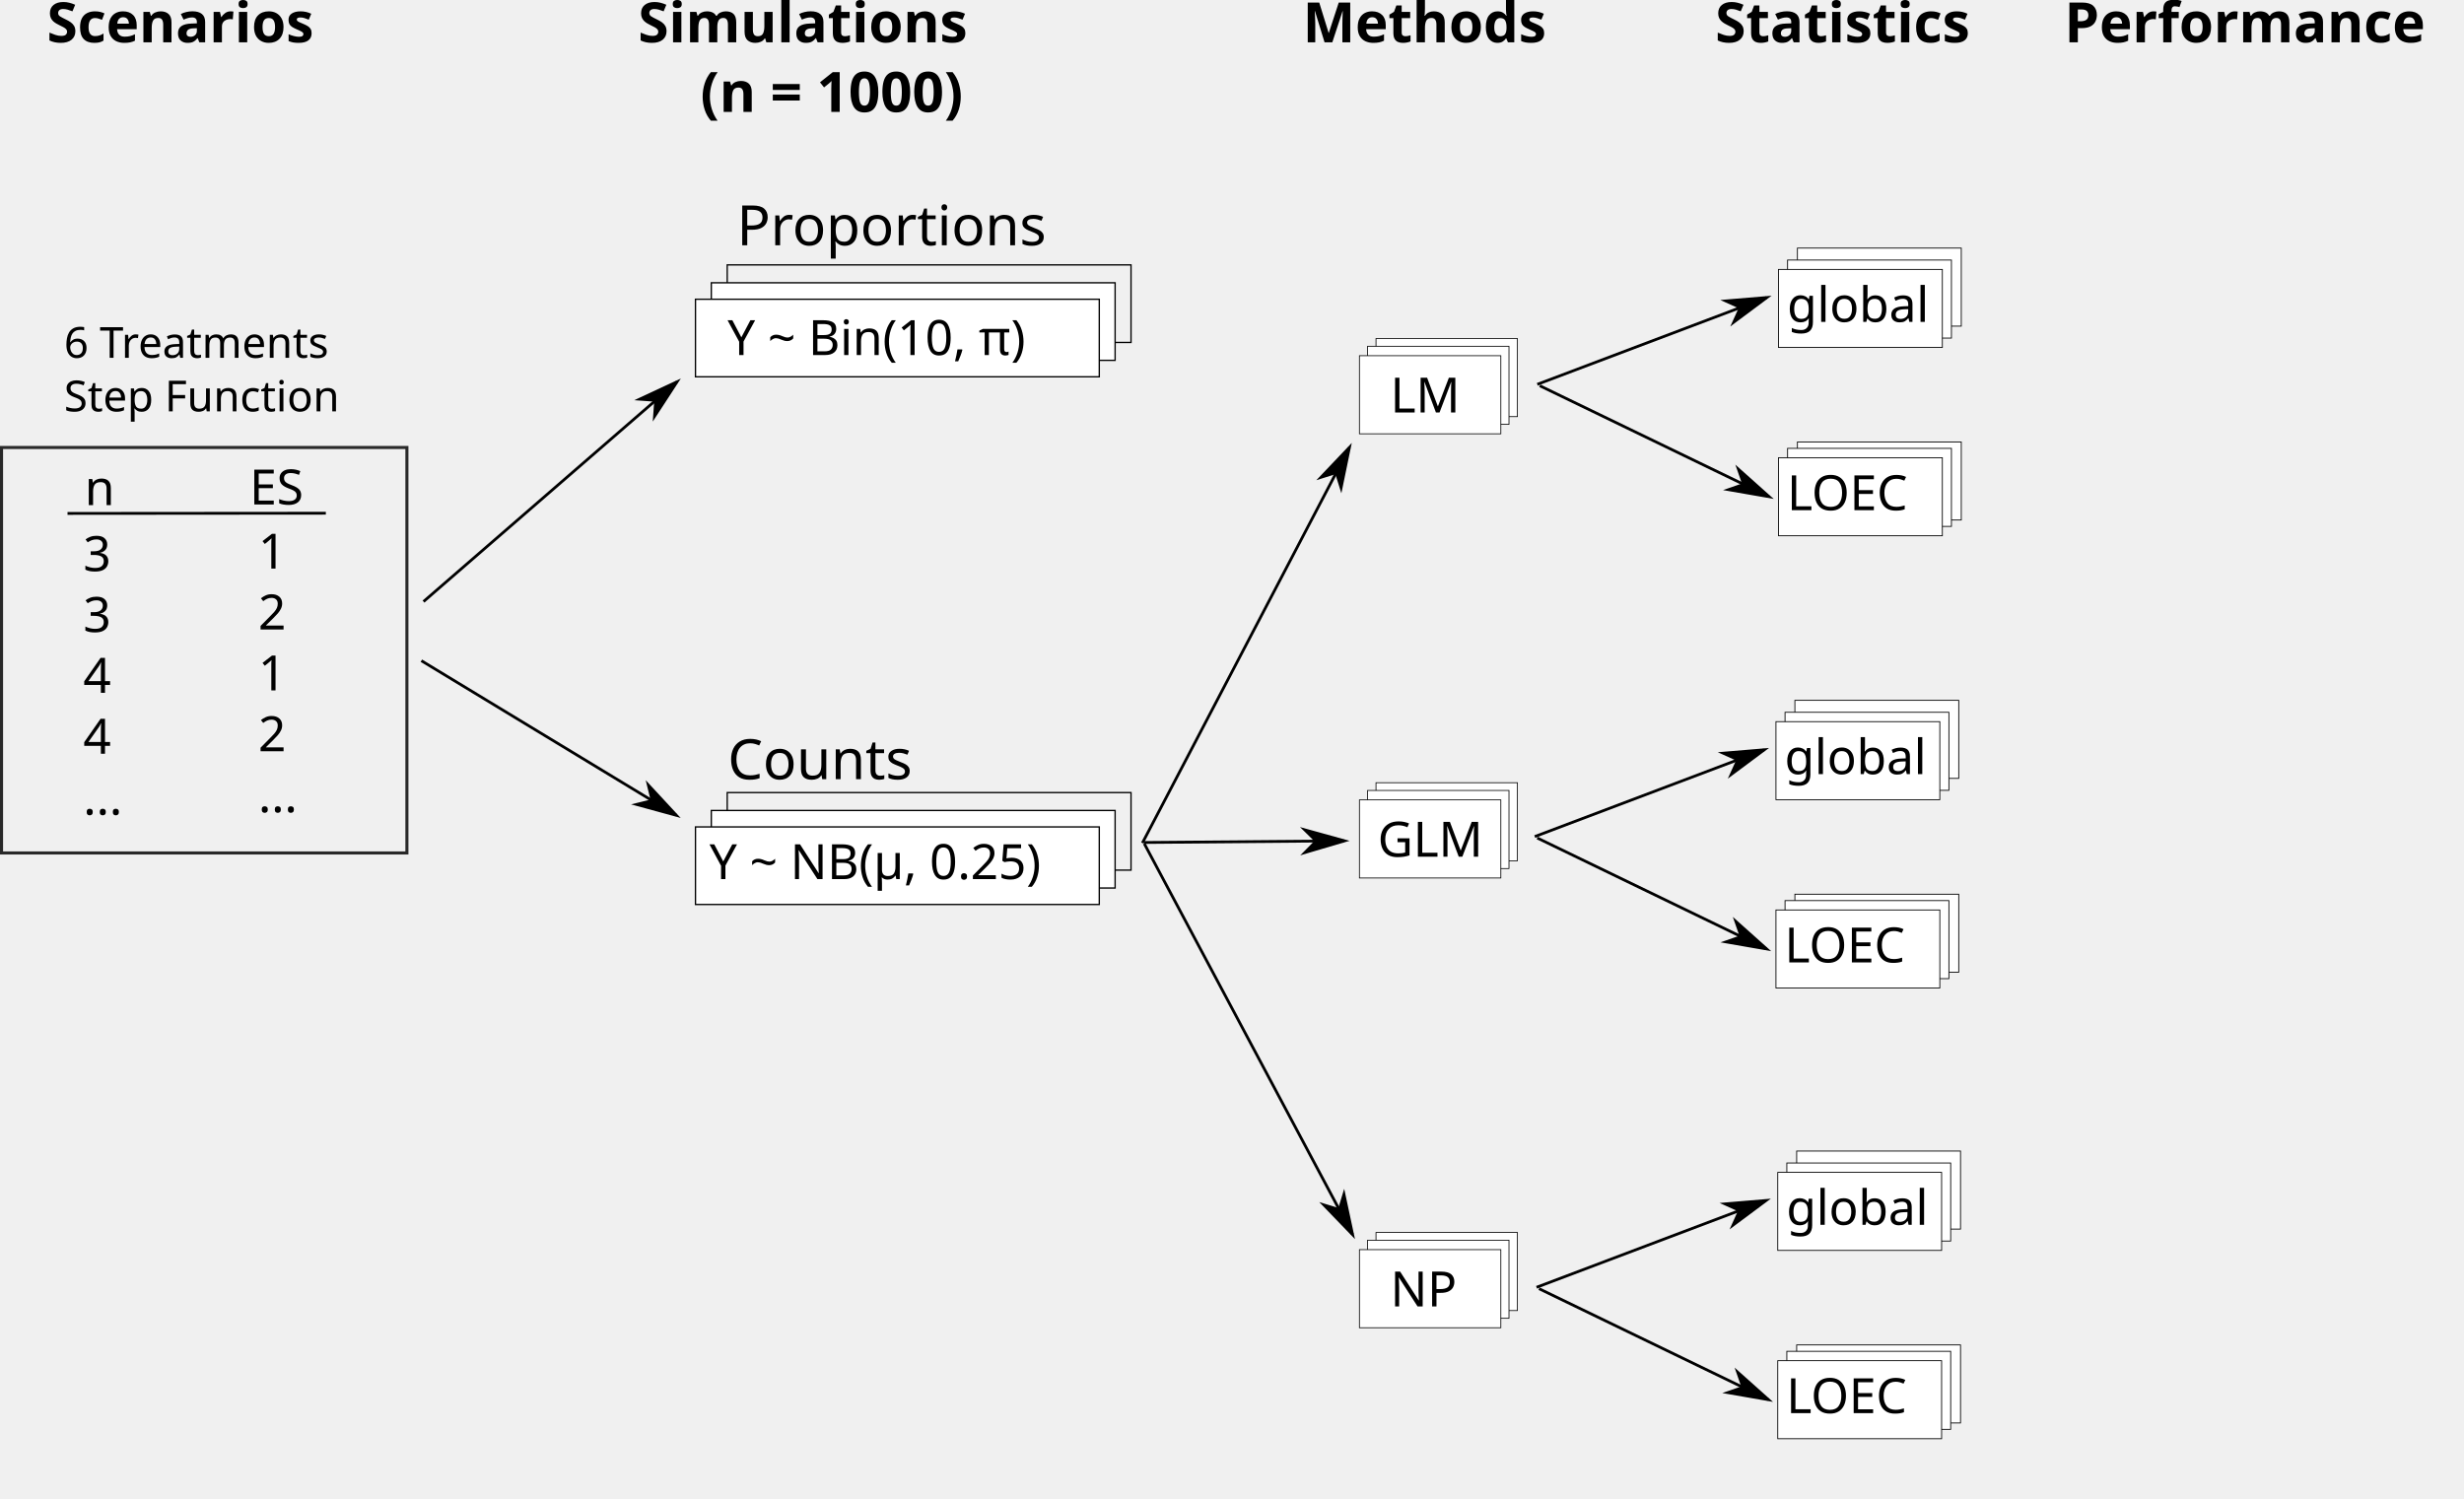
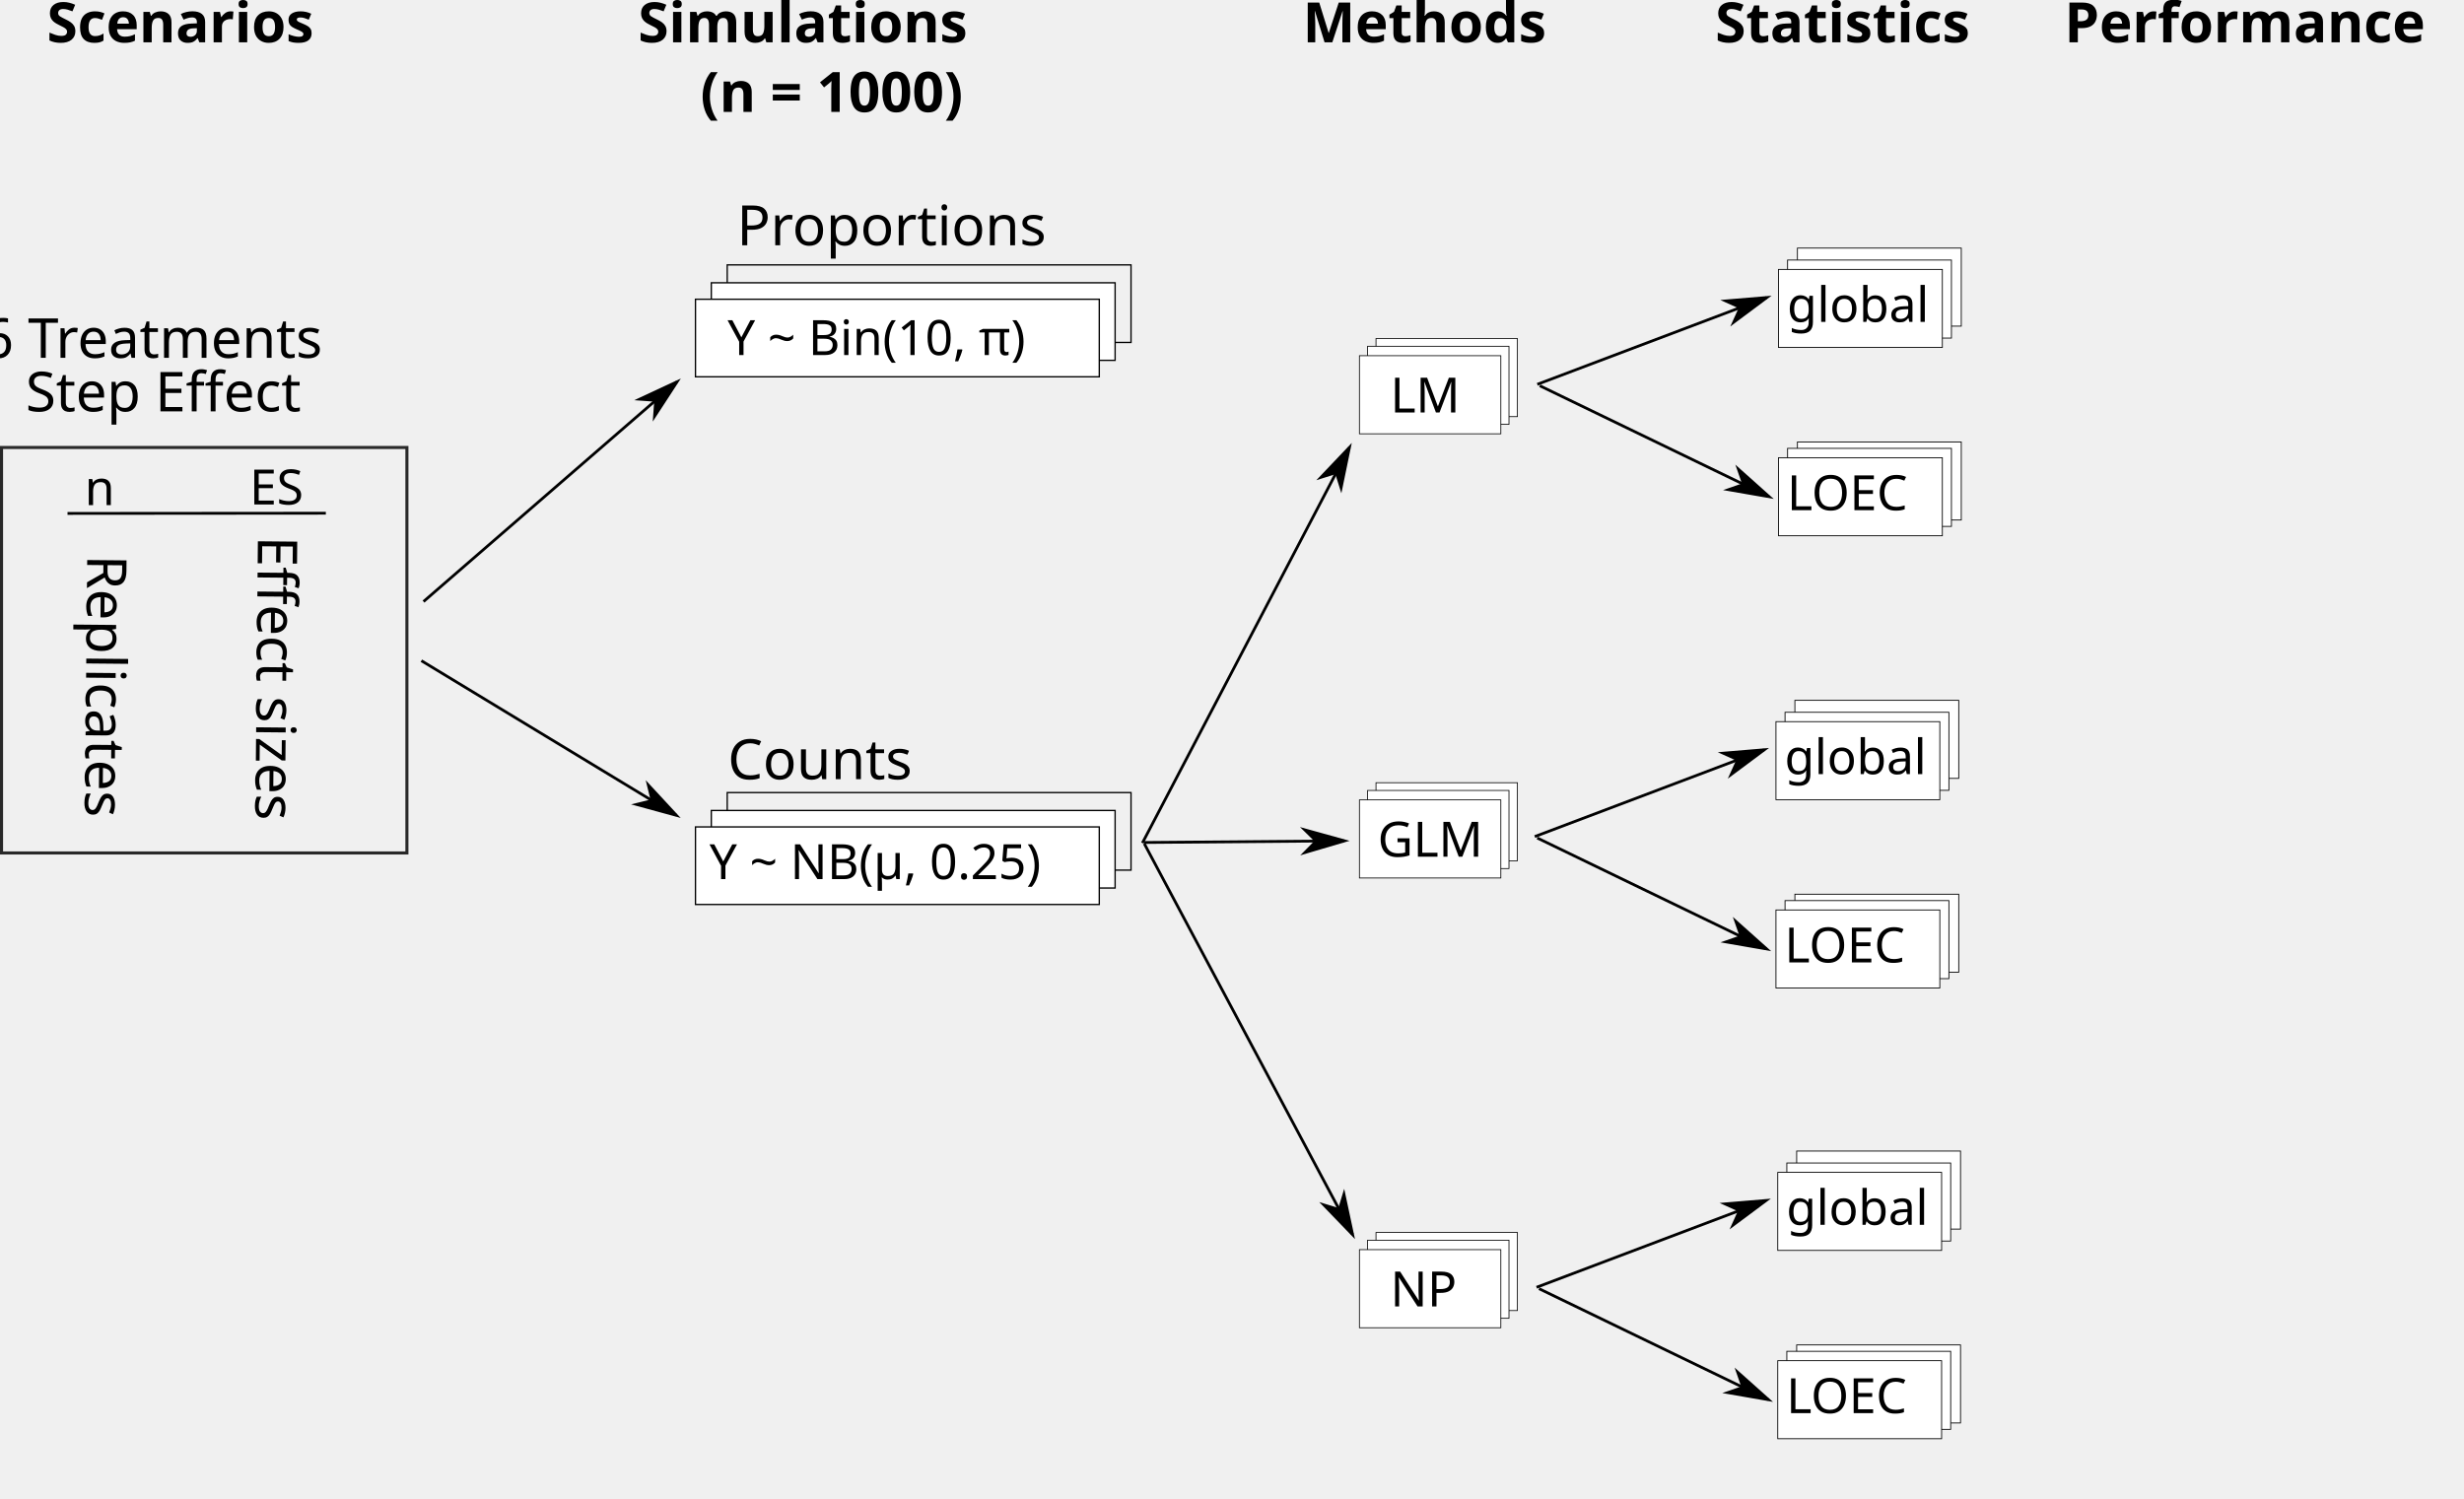
<svg xmlns="http://www.w3.org/2000/svg" width="283.922mm" height="172.645mm" viewBox="0 0 1006.025 611.735" id="svg2" version="1.1">
  <defs id="defs4">
    <marker orient="auto" refY="0" refX="0" id="Arrow1Lend" style="overflow:visible">
      <path id="path4910" d="M 0,0 5,-5 -12.5,0 5,5 0,0 Z" style="fill-rule:evenodd;stroke:#000000;stroke-width:1pt" transform="matrix(-0.8,0,0,-0.8,-10,0)" />
    </marker>
    <marker style="overflow:visible" id="marker18746" refX="0" refY="0" orient="auto">
      <path transform="matrix(-0.8,0,0,-0.8,-10,0)" style="fill:#000000;fill-opacity:1;fill-rule:evenodd;stroke:#000000;stroke-width:1pt;stroke-opacity:1" d="M 0,0 5,-5 -12.5,0 5,5 0,0 Z" id="path18748" />
    </marker>
    <marker style="overflow:visible" id="marker17110" refX="0" refY="0" orient="auto">
      <path transform="matrix(-0.8,0,0,-0.8,-10,0)" style="fill:#000000;fill-opacity:1;fill-rule:evenodd;stroke:#000000;stroke-width:1pt;stroke-opacity:1" d="M 0,0 5,-5 -12.5,0 5,5 0,0 Z" id="path17112" />
    </marker>
    <marker orient="auto" refY="0" refX="0" id="Arrow1Lstart" style="overflow:visible">
      <path id="path4907" d="M 0,0 5,-5 -12.5,0 5,5 0,0 Z" style="fill:#000000;fill-opacity:1;fill-rule:evenodd;stroke:#000000;stroke-width:1pt;stroke-opacity:1" transform="matrix(0.8,0,0,0.8,10,0)" />
    </marker>
    <marker orient="auto" refY="0" refX="0" id="Arrow1Lend-4" style="overflow:visible">
      <path id="path4910-9" d="M 0,0 5,-5 -12.5,0 5,5 0,0 Z" style="fill:#000000;fill-opacity:1;fill-rule:evenodd;stroke:#000000;stroke-width:1pt;stroke-opacity:1" transform="matrix(-0.8,0,0,-0.8,-10,0)" />
    </marker>
    <marker orient="auto" refY="0" refX="0" id="Arrow1Lend-4-6" style="overflow:visible">
      <path id="path4910-9-7" d="M 0,0 5,-5 -12.5,0 5,5 0,0 Z" style="fill:#000000;fill-opacity:1;fill-rule:evenodd;stroke:#000000;stroke-width:1pt;stroke-opacity:1" transform="matrix(-0.8,0,0,-0.8,-10,0)" />
    </marker>
    <marker orient="auto" refY="0" refX="0" id="Arrow1Lend-4-6-4" style="overflow:visible">
      <path id="path4910-9-7-0" d="M 0,0 5,-5 -12.5,0 5,5 0,0 Z" style="fill:#000000;fill-opacity:1;fill-rule:evenodd;stroke:#000000;stroke-width:1pt;stroke-opacity:1" transform="matrix(-0.8,0,0,-0.8,-10,0)" />
    </marker>
    <marker orient="auto" refY="0" refX="0" id="Arrow1Lend-4-4" style="overflow:visible">
      <path id="path4910-9-74" d="M 0,0 5,-5 -12.5,0 5,5 0,0 Z" style="fill:#000000;fill-opacity:1;fill-rule:evenodd;stroke:#000000;stroke-width:1pt;stroke-opacity:1" transform="matrix(-0.8,0,0,-0.8,-10,0)" />
    </marker>
    <marker orient="auto" refY="0" refX="0" id="Arrow1Lend-4-5" style="overflow:visible">
      <path id="path4910-9-8" d="M 0,0 5,-5 -12.5,0 5,5 0,0 Z" style="fill:#000000;fill-opacity:1;fill-rule:evenodd;stroke:#000000;stroke-width:1pt;stroke-opacity:1" transform="matrix(-0.8,0,0,-0.8,-10,0)" />
    </marker>
    <marker orient="auto" refY="0" refX="0" id="Arrow1Lend-4-5-6" style="overflow:visible">
      <path id="path4910-9-8-0" d="M 0,0 5,-5 -12.5,0 5,5 0,0 Z" style="fill:#000000;fill-opacity:1;fill-rule:evenodd;stroke:#000000;stroke-width:1pt;stroke-opacity:1" transform="matrix(-0.8,0,0,-0.8,-10,0)" />
    </marker>
    <marker orient="auto" refY="0" refX="0" id="Arrow1Lend-4-64" style="overflow:visible">
      <path id="path4910-9-6" d="M 0,0 5,-5 -12.5,0 5,5 0,0 Z" style="fill:#000000;fill-opacity:1;fill-rule:evenodd;stroke:#000000;stroke-width:1pt;stroke-opacity:1" transform="matrix(-0.8,0,0,-0.8,-10,0)" />
    </marker>
    <marker orient="auto" refY="0" refX="0" id="Arrow1Lend-4-9" style="overflow:visible">
      <path id="path4910-9-60" d="M 0,0 5,-5 -12.5,0 5,5 0,0 Z" style="fill:#000000;fill-opacity:1;fill-rule:evenodd;stroke:#000000;stroke-width:1pt;stroke-opacity:1" transform="matrix(-0.8,0,0,-0.8,-10,0)" />
    </marker>
    <marker orient="auto" refY="0" refX="0" id="Arrow1Lend-4-9-0" style="overflow:visible">
      <path id="path4910-9-60-1" d="M 0,0 5,-5 -12.5,0 5,5 0,0 Z" style="fill:#000000;fill-opacity:1;fill-rule:evenodd;stroke:#000000;stroke-width:1pt;stroke-opacity:1" transform="matrix(-0.8,0,0,-0.8,-10,0)" />
    </marker>
    <marker orient="auto" refY="0" refX="0" id="Arrow1Lend-4-9-0-1" style="overflow:visible">
      <path id="path4910-9-60-1-3" d="M 0,0 5,-5 -12.5,0 5,5 0,0 Z" style="fill:#000000;fill-opacity:1;fill-rule:evenodd;stroke:#000000;stroke-width:1pt;stroke-opacity:1" transform="matrix(-0.8,0,0,-0.8,-10,0)" />
    </marker>
    <marker orient="auto" refY="0" refX="0" id="Arrow1Lend-4-9-7" style="overflow:visible">
      <path id="path4910-9-60-7" d="M 0,0 5,-5 -12.5,0 5,5 0,0 Z" style="fill:#000000;fill-opacity:1;fill-rule:evenodd;stroke:#000000;stroke-width:1pt;stroke-opacity:1" transform="matrix(-0.8,0,0,-0.8,-10,0)" />
    </marker>
    <marker orient="auto" refY="0" refX="0" id="Arrow1Lend-4-9-0-7" style="overflow:visible">
      <path id="path4910-9-60-1-6" d="M 0,0 5,-5 -12.5,0 5,5 0,0 Z" style="fill:#000000;fill-opacity:1;fill-rule:evenodd;stroke:#000000;stroke-width:1pt;stroke-opacity:1" transform="matrix(-0.8,0,0,-0.8,-10,0)" />
    </marker>
    <marker orient="auto" refY="0" refX="0" id="Arrow1Lend-4-9-09" style="overflow:visible">
      <path id="path4910-9-60-75" d="M 0,0 5,-5 -12.5,0 5,5 0,0 Z" style="fill:#000000;fill-opacity:1;fill-rule:evenodd;stroke:#000000;stroke-width:1pt;stroke-opacity:1" transform="matrix(-0.8,0,0,-0.8,-10,0)" />
    </marker>
    <marker orient="auto" refY="0" refX="0" id="Arrow1Lend-4-9-0-4" style="overflow:visible">
      <path id="path4910-9-60-1-37" d="M 0,0 5,-5 -12.5,0 5,5 0,0 Z" style="fill:#000000;fill-opacity:1;fill-rule:evenodd;stroke:#000000;stroke-width:1pt;stroke-opacity:1" transform="matrix(-0.8,0,0,-0.8,-10,0)" />
    </marker>
    <marker orient="auto" refY="0" refX="0" id="Arrow1Lend-4-9-1" style="overflow:visible">
      <path id="path4910-9-60-3" d="M 0,0 5,-5 -12.5,0 5,5 0,0 Z" style="fill:#000000;fill-opacity:1;fill-rule:evenodd;stroke:#000000;stroke-width:1pt;stroke-opacity:1" transform="matrix(-0.8,0,0,-0.8,-10,0)" />
    </marker>
    <marker orient="auto" refY="0" refX="0" id="Arrow1Lend-4-9-0-11" style="overflow:visible">
      <path id="path4910-9-60-1-1" d="M 0,0 5,-5 -12.5,0 5,5 0,0 Z" style="fill:#000000;fill-opacity:1;fill-rule:evenodd;stroke:#000000;stroke-width:1pt;stroke-opacity:1" transform="matrix(-0.8,0,0,-0.8,-10,0)" />
    </marker>
    <marker orient="auto" refY="0" refX="0" id="Arrow1Lend-4-9-70" style="overflow:visible">
      <path id="path4910-9-60-4" d="M 0,0 5,-5 -12.5,0 5,5 0,0 Z" style="fill:#000000;fill-opacity:1;fill-rule:evenodd;stroke:#000000;stroke-width:1pt;stroke-opacity:1" transform="matrix(-0.8,0,0,-0.8,-10,0)" />
    </marker>
    <marker orient="auto" refY="0" refX="0" id="Arrow1Lend-4-9-0-11-1" style="overflow:visible">
      <path id="path4910-9-60-1-1-6" d="M 0,0 5,-5 -12.5,0 5,5 0,0 Z" style="fill:#000000;fill-opacity:1;fill-rule:evenodd;stroke:#000000;stroke-width:1pt;stroke-opacity:1" transform="matrix(-0.8,0,0,-0.8,-10,0)" />
    </marker>
    <marker orient="auto" refY="0" refX="0" id="Arrow1Lend-4-9-70-6" style="overflow:visible">
      <path id="path4910-9-60-4-2" d="M 0,0 5,-5 -12.5,0 5,5 0,0 Z" style="fill:#000000;fill-opacity:1;fill-rule:evenodd;stroke:#000000;stroke-width:1pt;stroke-opacity:1" transform="matrix(-0.8,0,0,-0.8,-10,0)" />
    </marker>
    <marker orient="auto" refY="0" refX="0" id="Arrow1Lend-4-9-0-11-7" style="overflow:visible">
      <path id="path4910-9-60-1-1-9" d="M 0,0 5,-5 -12.5,0 5,5 0,0 Z" style="fill:#000000;fill-opacity:1;fill-rule:evenodd;stroke:#000000;stroke-width:1pt;stroke-opacity:1" transform="matrix(-0.8,0,0,-0.8,-10,0)" />
    </marker>
    <marker orient="auto" refY="0" refX="0" id="Arrow1Lend-4-9-70-7" style="overflow:visible">
      <path id="path4910-9-60-4-4" d="M 0,0 5,-5 -12.5,0 5,5 0,0 Z" style="fill:#000000;fill-opacity:1;fill-rule:evenodd;stroke:#000000;stroke-width:1pt;stroke-opacity:1" transform="matrix(-0.8,0,0,-0.8,-10,0)" />
    </marker>
    <marker orient="auto" refY="0" refX="0" id="Arrow1Lend-4-9-0-9" style="overflow:visible">
      <path id="path4910-9-60-1-8" d="M 0,0 5,-5 -12.5,0 5,5 0,0 Z" style="fill:#000000;fill-opacity:1;fill-rule:evenodd;stroke:#000000;stroke-width:1pt;stroke-opacity:1" transform="matrix(-0.8,0,0,-0.8,-10,0)" />
    </marker>
    <marker orient="auto" refY="0" refX="0" id="Arrow1Lend-4-9-3" style="overflow:visible">
      <path id="path4910-9-60-8" d="M 0,0 5,-5 -12.5,0 5,5 0,0 Z" style="fill:#000000;fill-opacity:1;fill-rule:evenodd;stroke:#000000;stroke-width:1pt;stroke-opacity:1" transform="matrix(-0.8,0,0,-0.8,-10,0)" />
    </marker>
    <marker orient="auto" refY="0" refX="0" id="Arrow1Lend-4-9-0-5" style="overflow:visible">
      <path id="path4910-9-60-1-89" d="M 0,0 5,-5 -12.5,0 5,5 0,0 Z" style="fill:#000000;fill-opacity:1;fill-rule:evenodd;stroke:#000000;stroke-width:1pt;stroke-opacity:1" transform="matrix(-0.8,0,0,-0.8,-10,0)" />
    </marker>
    <marker orient="auto" refY="0" refX="0" id="Arrow1Lend-4-9-02" style="overflow:visible">
      <path id="path4910-9-60-47" d="M 0,0 5,-5 -12.5,0 5,5 0,0 Z" style="fill:#000000;fill-opacity:1;fill-rule:evenodd;stroke:#000000;stroke-width:1pt;stroke-opacity:1" transform="matrix(-0.8,0,0,-0.8,-10,0)" />
    </marker>
    <marker orient="auto" refY="0" refX="0" id="Arrow1Lend-4-9-0-11-13" style="overflow:visible">
      <path id="path4910-9-60-1-1-5" d="M 0,0 5,-5 -12.5,0 5,5 0,0 Z" style="fill:#000000;fill-opacity:1;fill-rule:evenodd;stroke:#000000;stroke-width:1pt;stroke-opacity:1" transform="matrix(-0.8,0,0,-0.8,-10,0)" />
    </marker>
    <marker orient="auto" refY="0" refX="0" id="Arrow1Lend-4-9-70-9" style="overflow:visible">
      <path id="path4910-9-60-4-3" d="M 0,0 5,-5 -12.5,0 5,5 0,0 Z" style="fill:#000000;fill-opacity:1;fill-rule:evenodd;stroke:#000000;stroke-width:1pt;stroke-opacity:1" transform="matrix(-0.8,0,0,-0.8,-10,0)" />
    </marker>
    <marker orient="auto" refY="0" refX="0" id="Arrow1Lend-4-9-0-11-5" style="overflow:visible">
      <path id="path4910-9-60-1-1-0" d="M 0,0 5,-5 -12.5,0 5,5 0,0 Z" style="fill:#000000;fill-opacity:1;fill-rule:evenodd;stroke:#000000;stroke-width:1pt;stroke-opacity:1" transform="matrix(-0.8,0,0,-0.8,-10,0)" />
    </marker>
    <marker orient="auto" refY="0" refX="0" id="Arrow1Lend-4-9-70-8" style="overflow:visible">
      <path id="path4910-9-60-4-35" d="M 0,0 5,-5 -12.5,0 5,5 0,0 Z" style="fill:#000000;fill-opacity:1;fill-rule:evenodd;stroke:#000000;stroke-width:1pt;stroke-opacity:1" transform="matrix(-0.8,0,0,-0.8,-10,0)" />
    </marker>
    <marker orient="auto" refY="0" refX="0" id="Arrow1Lend-4-9-0-11-9" style="overflow:visible">
      <path id="path4910-9-60-1-1-90" d="M 0,0 5,-5 -12.5,0 5,5 0,0 Z" style="fill:#000000;fill-opacity:1;fill-rule:evenodd;stroke:#000000;stroke-width:1pt;stroke-opacity:1" transform="matrix(-0.8,0,0,-0.8,-10,0)" />
    </marker>
    <marker orient="auto" refY="0" refX="0" id="Arrow1Lend-4-9-70-76" style="overflow:visible">
      <path id="path4910-9-60-4-37" d="M 0,0 5,-5 -12.5,0 5,5 0,0 Z" style="fill:#000000;fill-opacity:1;fill-rule:evenodd;stroke:#000000;stroke-width:1pt;stroke-opacity:1" transform="matrix(-0.8,0,0,-0.8,-10,0)" />
    </marker>
    <marker style="overflow:visible" id="marker17110-6" refX="0" refY="0" orient="auto">
      <path transform="matrix(-0.8,0,0,-0.8,-10,0)" style="fill:#000000;fill-opacity:1;fill-rule:evenodd;stroke:#000000;stroke-width:1pt;stroke-opacity:1" d="M 0,0 5,-5 -12.5,0 5,5 0,0 Z" id="path17112-5" />
    </marker>
    <marker orient="auto" refY="0" refX="0" id="Arrow1Lend-4-9-0-11-12" style="overflow:visible">
      <path id="path4910-9-60-1-1-2" d="M 0,0 5,-5 -12.5,0 5,5 0,0 Z" style="fill:#000000;fill-opacity:1;fill-rule:evenodd;stroke:#000000;stroke-width:1pt;stroke-opacity:1" transform="matrix(-0.8,0,0,-0.8,-10,0)" />
    </marker>
    <marker orient="auto" refY="0" refX="0" id="Arrow1Lend-4-9-70-69" style="overflow:visible">
      <path id="path4910-9-60-4-1" d="M 0,0 5,-5 -12.5,0 5,5 0,0 Z" style="fill:#000000;fill-opacity:1;fill-rule:evenodd;stroke:#000000;stroke-width:1pt;stroke-opacity:1" transform="matrix(-0.8,0,0,-0.8,-10,0)" />
    </marker>
    <marker orient="auto" refY="0" refX="0" id="Arrow1Lend-4-9-0-0" style="overflow:visible">
      <path id="path4910-9-60-1-4" d="M 0,0 5,-5 -12.5,0 5,5 0,0 Z" style="fill:#000000;fill-opacity:1;fill-rule:evenodd;stroke:#000000;stroke-width:1pt;stroke-opacity:1" transform="matrix(-0.8,0,0,-0.8,-10,0)" />
    </marker>
    <marker orient="auto" refY="0" refX="0" id="Arrow1Lend-4-9-2" style="overflow:visible">
      <path id="path4910-9-60-74" d="M 0,0 5,-5 -12.5,0 5,5 0,0 Z" style="fill:#000000;fill-opacity:1;fill-rule:evenodd;stroke:#000000;stroke-width:1pt;stroke-opacity:1" transform="matrix(-0.8,0,0,-0.8,-10,0)" />
    </marker>
    <marker orient="auto" refY="0" refX="0" id="Arrow1Lend-4-9-2-4" style="overflow:visible">
      <path id="path4910-9-60-74-8" d="M 0,0 5,-5 -12.5,0 5,5 0,0 Z" style="fill:#000000;fill-opacity:1;fill-rule:evenodd;stroke:#000000;stroke-width:1pt;stroke-opacity:1" transform="matrix(-0.8,0,0,-0.8,-10,0)" />
    </marker>
    <marker orient="auto" refY="0" refX="0" id="Arrow1Lend-4-9-0-0-4" style="overflow:visible">
      <path id="path4910-9-60-1-4-8" d="M 0,0 5,-5 -12.5,0 5,5 0,0 Z" style="fill:#000000;fill-opacity:1;fill-rule:evenodd;stroke:#000000;stroke-width:1pt;stroke-opacity:1" transform="matrix(-0.8,0,0,-0.8,-10,0)" />
    </marker>
    <marker orient="auto" refY="0" refX="0" id="Arrow1Lend-4-9-70-69-1" style="overflow:visible">
      <path id="path4910-9-60-4-1-6" d="M 0,0 5,-5 -12.5,0 5,5 0,0 Z" style="fill:#000000;fill-opacity:1;fill-rule:evenodd;stroke:#000000;stroke-width:1pt;stroke-opacity:1" transform="matrix(-0.8,0,0,-0.8,-10,0)" />
    </marker>
    <marker orient="auto" refY="0" refX="0" id="Arrow1Lend-4-9-0-11-12-8" style="overflow:visible">
      <path id="path4910-9-60-1-1-2-5" d="M 0,0 5,-5 -12.5,0 5,5 0,0 Z" style="fill:#000000;fill-opacity:1;fill-rule:evenodd;stroke:#000000;stroke-width:1pt;stroke-opacity:1" transform="matrix(-0.8,0,0,-0.8,-10,0)" />
    </marker>
    <marker style="overflow:visible" id="marker17110-6-9" refX="0" refY="0" orient="auto">
      <path transform="matrix(-0.8,0,0,-0.8,-10,0)" style="fill:#000000;fill-opacity:1;fill-rule:evenodd;stroke:#000000;stroke-width:1pt;stroke-opacity:1" d="M 0,0 5,-5 -12.5,0 5,5 0,0 Z" id="path17112-5-9" />
    </marker>
    <marker orient="auto" refY="0" refX="0" id="Arrow1Lend-4-2" style="overflow:visible">
      <path id="path4910-9-1" d="M 0,0 5,-5 -12.5,0 5,5 0,0 Z" style="fill:#000000;fill-opacity:1;fill-rule:evenodd;stroke:#000000;stroke-width:1pt;stroke-opacity:1" transform="matrix(-0.8,0,0,-0.8,-10,0)" />
    </marker>
    <marker orient="auto" refY="0" refX="0" id="Arrow1Lend-4-2-6" style="overflow:visible">
      <path id="path4910-9-1-5" d="M 0,0 5,-5 -12.5,0 5,5 0,0 Z" style="fill:#000000;fill-opacity:1;fill-rule:evenodd;stroke:#000000;stroke-width:1pt;stroke-opacity:1" transform="matrix(-0.8,0,0,-0.8,-10,0)" />
    </marker>
  </defs>
  <g id="layer1" transform="translate(-21.93873,-434.8008)">
-     <rect style="opacity:0.826;fill:none;fill-opacity:1;stroke:#000000;stroke-width:1.252;stroke-miterlimit:10;stroke-dasharray:none;stroke-opacity:1" id="rect4136" width="165.509" height="165.559" x="22.565" y="617.516" />
    <text id="text4393" y="593.791" x="215.714" style="font-style:normal;font-weight:normal;font-size:40px;line-height:125%;font-family:sans-serif;letter-spacing:0px;word-spacing:0px;fill:#000000;fill-opacity:1;stroke:none;stroke-width:1px;stroke-linecap:butt;stroke-linejoin:miter;stroke-opacity:1" xml:space="preserve">
      <tspan y="593.791" x="215.714" id="tspan4395" />
    </text>
    <g id="g13595" transform="matrix(1.136634,0,0,1.136634,50.16462,147.6973)">
      <g id="g4482" transform="translate(174.6533,-143.0161)">
        <rect style="opacity:1;fill:#ffffff;fill-opacity:1;stroke:#000000;stroke-width:0.286;stroke-miterlimit:10;stroke-dasharray:none;stroke-opacity:1" id="rect4136-0-3-4-7" width="50.796" height="28.055" x="294.786" y="517.219" />
        <rect style="opacity:1;fill:#ffffff;fill-opacity:1;stroke:#000000;stroke-width:0.286;stroke-miterlimit:10;stroke-dasharray:none;stroke-opacity:1" id="rect4136-0-3-4" width="50.796" height="28.055" x="291.755" y="519.996" />
        <rect style="opacity:1;fill:#ffffff;fill-opacity:1;stroke:#000000;stroke-width:0.286;stroke-miterlimit:10;stroke-dasharray:none;stroke-opacity:1" id="rect4136-0-3" width="50.796" height="28.055" x="288.832" y="523.388" />
        <text xml:space="preserve" style="font-style:normal;font-weight:normal;font-size:40px;line-height:125%;font-family:sans-serif;letter-spacing:0px;word-spacing:0px;fill:#000000;fill-opacity:1;stroke:none;stroke-width:1px;stroke-linecap:butt;stroke-linejoin:miter;stroke-opacity:1" x="295.389" y="543.786" id="text4290-8">
          <tspan x="295.389" y="543.786" style="font-size:17.5px" id="tspan4446"> LM</tspan>
          <tspan x="295.389" y="565.661" style="font-size:17.5px" id="tspan4450" />
        </text>
      </g>
      <g id="g4482-6" transform="translate(174.6533,16.54812)">
        <rect style="opacity:1;fill:#ffffff;fill-opacity:1;stroke:#000000;stroke-width:0.286;stroke-miterlimit:10;stroke-dasharray:none;stroke-opacity:1" id="rect4136-0-3-4-7-8" width="50.796" height="28.055" x="294.786" y="517.219" />
        <rect style="opacity:1;fill:#ffffff;fill-opacity:1;stroke:#000000;stroke-width:0.286;stroke-miterlimit:10;stroke-dasharray:none;stroke-opacity:1" id="rect4136-0-3-4-9" width="50.796" height="28.055" x="291.755" y="519.996" />
        <rect style="opacity:1;fill:#ffffff;fill-opacity:1;stroke:#000000;stroke-width:0.286;stroke-miterlimit:10;stroke-dasharray:none;stroke-opacity:1" id="rect4136-0-3-0" width="50.796" height="28.055" x="288.832" y="523.388" />
        <text xml:space="preserve" style="font-style:normal;font-weight:normal;font-size:40px;line-height:125%;font-family:sans-serif;letter-spacing:0px;word-spacing:0px;fill:#000000;fill-opacity:1;stroke:none;stroke-width:1px;stroke-linecap:butt;stroke-linejoin:miter;stroke-opacity:1" x="295.389" y="543.786" id="text4290-8-6">
          <tspan x="295.389" y="543.786" style="font-size:17.5px" id="tspan4446-8">GLM</tspan>
          <tspan x="295.389" y="565.661" style="font-size:17.5px" id="tspan4450-7" />
        </text>
      </g>
      <g id="g4482-9" transform="translate(174.6533,178.1123)">
        <rect style="opacity:1;fill:#ffffff;fill-opacity:1;stroke:#000000;stroke-width:0.286;stroke-miterlimit:10;stroke-dasharray:none;stroke-opacity:1" id="rect4136-0-3-4-7-0" width="50.796" height="28.055" x="294.786" y="517.219" />
        <rect style="opacity:1;fill:#ffffff;fill-opacity:1;stroke:#000000;stroke-width:0.286;stroke-miterlimit:10;stroke-dasharray:none;stroke-opacity:1" id="rect4136-0-3-4-3" width="50.796" height="28.055" x="291.755" y="519.996" />
        <rect style="opacity:1;fill:#ffffff;fill-opacity:1;stroke:#000000;stroke-width:0.286;stroke-miterlimit:10;stroke-dasharray:none;stroke-opacity:1" id="rect4136-0-3-3" width="50.796" height="28.055" x="288.832" y="523.388" />
        <text xml:space="preserve" style="font-style:normal;font-weight:normal;font-size:40px;line-height:125%;font-family:sans-serif;letter-spacing:0px;word-spacing:0px;fill:#000000;fill-opacity:1;stroke:none;stroke-width:1px;stroke-linecap:butt;stroke-linejoin:miter;stroke-opacity:1" x="295.389" y="543.786" id="text4290-8-3">
          <tspan x="295.389" y="543.786" style="font-size:17.5px" id="tspan4446-7"> NP</tspan>
          <tspan x="295.389" y="565.661" style="font-size:17.5px" id="tspan4450-3" />
        </text>
      </g>
    </g>
    <g id="g4865" transform="translate(-26.90285,-14.77231)" />
    <path style="fill:none;fill-rule:evenodd;stroke:#000000;stroke-width:1.137px;stroke-linecap:butt;stroke-linejoin:miter;stroke-opacity:1;marker-end:url(#Arrow1Lend-4)" d="m 488.362,779.018 84.475,-161.413" id="path4901-9" />
    <g id="g24579" transform="matrix(1.136634,0,0,1.136634,-37.09661,-131.6263)">
      <g transform="translate(12.83079,271.9087)" id="g4298">
        <g id="g4353">
          <rect y="511.146" x="300.332" height="27.86" width="145.05" id="rect4136-0-8" style="opacity:1;fill:none;fill-opacity:1;stroke:#000000;stroke-width:0.481;stroke-miterlimit:10;stroke-dasharray:none;stroke-opacity:1" />
          <rect y="517.575" x="294.618" height="27.86" width="145.05" id="rect4136-0-2" style="opacity:1;fill:#ffffff;fill-opacity:1;stroke:#000000;stroke-width:0.481;stroke-miterlimit:10;stroke-dasharray:none;stroke-opacity:1" />
          <rect y="523.486" x="288.93" height="27.86" width="145.05" id="rect4136-0" style="opacity:1;fill:#ffffff;fill-opacity:1;stroke:#000000;stroke-width:0.481;stroke-miterlimit:10;stroke-dasharray:none;stroke-opacity:1" />
          <text id="text4290" y="542.235" x="293.954" style="font-style:normal;font-weight:normal;font-size:40px;line-height:125%;font-family:sans-serif;letter-spacing:0px;word-spacing:0px;fill:#000000;fill-opacity:1;stroke:none;stroke-width:1px;stroke-linecap:butt;stroke-linejoin:miter;stroke-opacity:1" xml:space="preserve">
            <tspan style="font-size:17.5px" y="542.235" x="293.954" id="tspan4292">Y ~ NB(μ, 0.25)</tspan>
          </text>
        </g>
      </g>
      <text id="text8147" y="778.251" x="313.343" style="font-style:normal;font-weight:normal;font-size:40px;line-height:125%;font-family:sans-serif;letter-spacing:0px;word-spacing:0px;fill:#000000;fill-opacity:1;stroke:none;stroke-width:1px;stroke-linecap:butt;stroke-linejoin:miter;stroke-opacity:1" xml:space="preserve">
        <tspan style="font-style:normal;font-variant:normal;font-weight:normal;font-stretch:normal;font-size:20px;font-family:sans-serif;-inkscape-font-specification:sans-serif" y="778.251" x="313.343" id="tspan8149">Counts</tspan>
      </text>
    </g>
    <g id="g24566" transform="matrix(1.136634,0,0,1.136634,-26.23966,-131.6263)">
      <g transform="translate(-7.422196,-44.12471)" id="g4403">
        <g transform="translate(10.70115,126.4731)" id="g4298-8">
          <g id="g4353-9">
            <rect style="opacity:1;fill:none;fill-opacity:1;stroke:#000000;stroke-width:0.481;stroke-miterlimit:10;stroke-dasharray:none;stroke-opacity:1" id="rect4136-0-8-2" width="145.05" height="27.86" x="300.332" y="511.146" />
            <rect style="opacity:1;fill:#ffffff;fill-opacity:1;stroke:#000000;stroke-width:0.481;stroke-miterlimit:10;stroke-dasharray:none;stroke-opacity:1" id="rect4136-0-2-8" width="145.05" height="27.86" x="294.618" y="517.575" />
            <rect style="opacity:1;fill:#ffffff;fill-opacity:1;stroke:#000000;stroke-width:0.481;stroke-miterlimit:10;stroke-dasharray:none;stroke-opacity:1" id="rect4136-0-88" width="145.05" height="27.86" x="288.93" y="523.486" />
          </g>
        </g>
        <g transform="translate(-0.02642142,225.6607)" id="g4327">
          <text id="text4290-4" y="444.339" x="311.183" style="font-style:normal;font-weight:normal;font-size:40px;line-height:125%;font-family:sans-serif;letter-spacing:0px;word-spacing:0px;fill:#000000;fill-opacity:1;stroke:none;stroke-width:1px;stroke-linecap:butt;stroke-linejoin:miter;stroke-opacity:1" xml:space="preserve">
            <tspan style="font-size:17.5px" y="444.339" x="311.183" id="tspan4292-2">Y ~ Bin(10, π)</tspan>
          </text>
        </g>
      </g>
      <text id="text8151" y="586.444" x="307.066" style="font-style:normal;font-weight:normal;font-size:40px;line-height:125%;font-family:sans-serif;letter-spacing:0px;word-spacing:0px;fill:#000000;fill-opacity:1;stroke:none;stroke-width:1px;stroke-linecap:butt;stroke-linejoin:miter;stroke-opacity:1" xml:space="preserve">
        <tspan style="font-style:normal;font-variant:normal;font-weight:normal;font-stretch:normal;font-size:20px;font-family:sans-serif;-inkscape-font-specification:sans-serif" y="586.444" x="307.066" id="tspan8153">Proportions</tspan>
      </text>
    </g>
    <path style="fill:none;fill-rule:evenodd;stroke:#000000;stroke-width:1.137px;stroke-linecap:butt;stroke-linejoin:miter;stroke-opacity:1;marker-end:url(#Arrow1Lend-4-5)" d="m 489.151,778.802 81.605,-0.668" id="path4901-9-2" />
    <path style="fill:none;fill-rule:evenodd;stroke:#000000;stroke-width:1.137px;stroke-linecap:butt;stroke-linejoin:miter;stroke-opacity:1;marker-end:url(#Arrow1Lend-4-5-6)" d="m 489.128,779.251 85,159.553" id="path4901-9-2-6" />
    <g id="g21610" transform="matrix(1.136634,0,0,1.136634,12.76611,53.61543)">
      <g id="g4699" transform="translate(369.7299,-142.2945)">
        <rect y="566.781" x="283.991" height="28.034" width="58.856" id="rect4136-0-3-2-4-7" style="opacity:1;fill:#ffffff;fill-opacity:1;stroke:#000000;stroke-width:0.307;stroke-miterlimit:10;stroke-dasharray:none;stroke-opacity:1" />
        <rect y="571.074" x="280.456" height="28.034" width="58.856" id="rect4136-0-3-2-4-8" style="opacity:1;fill:#ffffff;fill-opacity:1;stroke:#000000;stroke-width:0.307;stroke-miterlimit:10;stroke-dasharray:none;stroke-opacity:1" />
        <rect y="574.439" x="277.193" height="28.034" width="58.856" id="rect4136-0-3-2-4" style="opacity:1;fill:#ffffff;fill-opacity:1;stroke:#000000;stroke-width:0.307;stroke-miterlimit:10;stroke-dasharray:none;stroke-opacity:1" />
        <text id="text4290-8-65-1" y="593.284" x="280.277" style="font-style:normal;font-weight:normal;font-size:40px;line-height:125%;font-family:sans-serif;letter-spacing:0px;word-spacing:0px;fill:#000000;fill-opacity:1;stroke:none;stroke-width:1px;stroke-linecap:butt;stroke-linejoin:miter;stroke-opacity:1" xml:space="preserve">
          <tspan id="tspan4627" style="font-size:17.5px" y="593.284" x="280.277">global</tspan>
          <tspan id="tspan4631" style="font-size:17.5px" y="615.159" x="280.277" />
          <tspan id="tspan4450-9-4" style="font-size:17.5px" y="637.034" x="280.277" />
        </text>
      </g>
      <g id="g4692" transform="translate(382.7459,-118.2946)">
        <rect y="612.429" x="270.975" height="28.034" width="58.856" id="rect4136-0-3-2-4-7-0" style="opacity:1;fill:#ffffff;fill-opacity:1;stroke:#000000;stroke-width:0.307;stroke-miterlimit:10;stroke-dasharray:none;stroke-opacity:1" />
        <rect y="614.723" x="267.44" height="28.034" width="58.856" id="rect4136-0-3-2-4-8-8" style="opacity:1;fill:#ffffff;fill-opacity:1;stroke:#000000;stroke-width:0.307;stroke-miterlimit:10;stroke-dasharray:none;stroke-opacity:1" />
        <rect y="618.087" x="264.177" height="28.034" width="58.856" id="rect4136-0-3-2-4-6" style="opacity:1;fill:#ffffff;fill-opacity:1;stroke:#000000;stroke-width:0.307;stroke-miterlimit:10;stroke-dasharray:none;stroke-opacity:1" />
        <text id="text4290-8-65-1-2" y="636.932" x="267.261" style="font-style:normal;font-weight:normal;font-size:40px;line-height:125%;font-family:sans-serif;letter-spacing:0px;word-spacing:0px;fill:#000000;fill-opacity:1;stroke:none;stroke-width:1px;stroke-linecap:butt;stroke-linejoin:miter;stroke-opacity:1" xml:space="preserve">
          <tspan id="tspan4450-9-4-9" style="font-size:17.5px" y="636.932" x="267.261">LOEC</tspan>
        </text>
      </g>
    </g>
    <path style="fill:none;fill-rule:evenodd;stroke:#000000;stroke-width:1.137px;stroke-linecap:butt;stroke-linejoin:miter;stroke-opacity:1;marker-end:url(#Arrow1Lend-4-9)" d="m 649.601,591.731 93.603,-35.402" id="path4901-9-7" />
    <path style="fill:none;fill-rule:evenodd;stroke:#000000;stroke-width:1.137px;stroke-linecap:butt;stroke-linejoin:miter;stroke-opacity:1;marker-end:url(#Arrow1Lend-4-9-0)" d="m 650.62,592.307 93.533,45.251" id="path4901-9-7-0" />
    <g id="g21610-0" transform="matrix(1.136634,0,0,1.136634,11.72987,238.2722)">
      <g id="g4699-3" transform="translate(369.7299,-142.2945)">
        <rect y="566.781" x="283.991" height="28.034" width="58.856" id="rect4136-0-3-2-4-7-28" style="opacity:1;fill:#ffffff;fill-opacity:1;stroke:#000000;stroke-width:0.307;stroke-miterlimit:10;stroke-dasharray:none;stroke-opacity:1" />
        <rect y="571.074" x="280.456" height="28.034" width="58.856" id="rect4136-0-3-2-4-8-0" style="opacity:1;fill:#ffffff;fill-opacity:1;stroke:#000000;stroke-width:0.307;stroke-miterlimit:10;stroke-dasharray:none;stroke-opacity:1" />
        <rect y="574.439" x="277.193" height="28.034" width="58.856" id="rect4136-0-3-2-4-3" style="opacity:1;fill:#ffffff;fill-opacity:1;stroke:#000000;stroke-width:0.307;stroke-miterlimit:10;stroke-dasharray:none;stroke-opacity:1" />
        <text id="text4290-8-65-1-7" y="593.284" x="280.277" style="font-style:normal;font-weight:normal;font-size:40px;line-height:125%;font-family:sans-serif;letter-spacing:0px;word-spacing:0px;fill:#000000;fill-opacity:1;stroke:none;stroke-width:1px;stroke-linecap:butt;stroke-linejoin:miter;stroke-opacity:1" xml:space="preserve">
          <tspan id="tspan4627-0" style="font-size:17.5px" y="593.284" x="280.277">global</tspan>
          <tspan id="tspan4631-0" style="font-size:17.5px" y="615.159" x="280.277" />
          <tspan id="tspan4450-9-4-3" style="font-size:17.5px" y="637.034" x="280.277" />
        </text>
      </g>
      <g id="g4692-4" transform="translate(382.7459,-118.2946)">
        <rect y="612.429" x="270.975" height="28.034" width="58.856" id="rect4136-0-3-2-4-7-0-9" style="opacity:1;fill:#ffffff;fill-opacity:1;stroke:#000000;stroke-width:0.307;stroke-miterlimit:10;stroke-dasharray:none;stroke-opacity:1" />
        <rect y="614.723" x="267.44" height="28.034" width="58.856" id="rect4136-0-3-2-4-8-8-2" style="opacity:1;fill:#ffffff;fill-opacity:1;stroke:#000000;stroke-width:0.307;stroke-miterlimit:10;stroke-dasharray:none;stroke-opacity:1" />
        <rect y="618.087" x="264.177" height="28.034" width="58.856" id="rect4136-0-3-2-4-6-7" style="opacity:1;fill:#ffffff;fill-opacity:1;stroke:#000000;stroke-width:0.307;stroke-miterlimit:10;stroke-dasharray:none;stroke-opacity:1" />
        <text id="text4290-8-65-1-2-4" y="636.932" x="267.261" style="font-style:normal;font-weight:normal;font-size:40px;line-height:125%;font-family:sans-serif;letter-spacing:0px;word-spacing:0px;fill:#000000;fill-opacity:1;stroke:none;stroke-width:1px;stroke-linecap:butt;stroke-linejoin:miter;stroke-opacity:1" xml:space="preserve">
          <tspan id="tspan4450-9-4-9-2" style="font-size:17.5px" y="636.932" x="267.261">LOEC</tspan>
        </text>
      </g>
    </g>
    <path style="fill:none;fill-rule:evenodd;stroke:#000000;stroke-width:1.137px;stroke-linecap:butt;stroke-linejoin:miter;stroke-opacity:1;marker-end:url(#Arrow1Lend-4-9-2)" d="m 648.564,776.388 93.603,-35.402" id="path4901-9-7-2" />
    <path style="fill:none;fill-rule:evenodd;stroke:#000000;stroke-width:1.137px;stroke-linecap:butt;stroke-linejoin:miter;stroke-opacity:1;marker-end:url(#Arrow1Lend-4-9-0-0)" d="m 649.584,776.964 93.533,45.251" id="path4901-9-7-0-2" />
    <g id="g21610-0-0" transform="matrix(1.136634,0,0,1.136634,12.46118,422.3057)">
      <g id="g4699-3-6" transform="translate(369.7299,-142.2945)">
        <rect y="566.781" x="283.991" height="28.034" width="58.856" id="rect4136-0-3-2-4-7-28-4" style="opacity:1;fill:#ffffff;fill-opacity:1;stroke:#000000;stroke-width:0.307;stroke-miterlimit:10;stroke-dasharray:none;stroke-opacity:1" />
        <rect y="571.074" x="280.456" height="28.034" width="58.856" id="rect4136-0-3-2-4-8-0-9" style="opacity:1;fill:#ffffff;fill-opacity:1;stroke:#000000;stroke-width:0.307;stroke-miterlimit:10;stroke-dasharray:none;stroke-opacity:1" />
        <rect y="574.439" x="277.193" height="28.034" width="58.856" id="rect4136-0-3-2-4-3-9" style="opacity:1;fill:#ffffff;fill-opacity:1;stroke:#000000;stroke-width:0.307;stroke-miterlimit:10;stroke-dasharray:none;stroke-opacity:1" />
        <text id="text4290-8-65-1-7-0" y="593.284" x="280.277" style="font-style:normal;font-weight:normal;font-size:40px;line-height:125%;font-family:sans-serif;letter-spacing:0px;word-spacing:0px;fill:#000000;fill-opacity:1;stroke:none;stroke-width:1px;stroke-linecap:butt;stroke-linejoin:miter;stroke-opacity:1" xml:space="preserve">
          <tspan id="tspan4627-0-8" style="font-size:17.5px" y="593.284" x="280.277">global</tspan>
          <tspan id="tspan4631-0-9" style="font-size:17.5px" y="615.159" x="280.277" />
          <tspan id="tspan4450-9-4-3-3" style="font-size:17.5px" y="637.034" x="280.277" />
        </text>
      </g>
      <g id="g4692-4-1" transform="translate(382.7459,-118.2946)">
        <rect y="612.429" x="270.975" height="28.034" width="58.856" id="rect4136-0-3-2-4-7-0-9-4" style="opacity:1;fill:#ffffff;fill-opacity:1;stroke:#000000;stroke-width:0.307;stroke-miterlimit:10;stroke-dasharray:none;stroke-opacity:1" />
        <rect y="614.723" x="267.44" height="28.034" width="58.856" id="rect4136-0-3-2-4-8-8-2-8" style="opacity:1;fill:#ffffff;fill-opacity:1;stroke:#000000;stroke-width:0.307;stroke-miterlimit:10;stroke-dasharray:none;stroke-opacity:1" />
        <rect y="618.087" x="264.177" height="28.034" width="58.856" id="rect4136-0-3-2-4-6-7-9" style="opacity:1;fill:#ffffff;fill-opacity:1;stroke:#000000;stroke-width:0.307;stroke-miterlimit:10;stroke-dasharray:none;stroke-opacity:1" />
        <text id="text4290-8-65-1-2-4-6" y="636.932" x="267.261" style="font-style:normal;font-weight:normal;font-size:40px;line-height:125%;font-family:sans-serif;letter-spacing:0px;word-spacing:0px;fill:#000000;fill-opacity:1;stroke:none;stroke-width:1px;stroke-linecap:butt;stroke-linejoin:miter;stroke-opacity:1" xml:space="preserve">
          <tspan id="tspan4450-9-4-9-2-7" style="font-size:17.5px" y="636.932" x="267.261">LOEC</tspan>
        </text>
      </g>
    </g>
    <path style="fill:none;fill-rule:evenodd;stroke:#000000;stroke-width:1.137px;stroke-linecap:butt;stroke-linejoin:miter;stroke-opacity:1;marker-end:url(#Arrow1Lend-4-9-2-4)" d="m 649.296,960.422 93.603,-35.402" id="path4901-9-7-2-4" />
    <path style="fill:none;fill-rule:evenodd;stroke:#000000;stroke-width:1.137px;stroke-linecap:butt;stroke-linejoin:miter;stroke-opacity:1;marker-end:url(#Arrow1Lend-4-9-0-0-4)" d="m 650.315,960.997 93.533,45.251" id="path4901-9-7-0-2-1" />
    <text xml:space="preserve" style="font-style:normal;font-weight:normal;font-size:45.465px;line-height:125%;font-family:sans-serif;letter-spacing:0px;word-spacing:0px;fill:#000000;fill-opacity:1;stroke:none;stroke-width:1px;stroke-linecap:butt;stroke-linejoin:miter;stroke-opacity:1" x="41.082" y="452.072" id="text8147-7">
      <tspan id="tspan8149-8" x="41.082" y="452.072" style="font-style:normal;font-variant:normal;font-weight:bold;font-stretch:normal;font-size:22.733px;font-family:sans-serif;-inkscape-font-specification:'sans-serif Bold'">Scenarios</tspan>
    </text>
-     <text xml:space="preserve" style="font-style:normal;font-weight:normal;font-size:19.891px;line-height:125%;font-family:sans-serif;letter-spacing:0px;word-spacing:0px;fill:#000000;fill-opacity:1;stroke:none;stroke-width:1px;stroke-linecap:butt;stroke-linejoin:miter;stroke-opacity:1" x="56.504" y="641.059" id="text24412">
-       <tspan id="tspan24414" x="56.504" y="641.059">n </tspan>
-     </text>
-     <text xml:space="preserve" style="font-style:normal;font-weight:normal;font-size:19.891px;line-height:125%;font-family:sans-serif;letter-spacing:0px;word-spacing:0px;fill:#000000;fill-opacity:1;stroke:none;stroke-width:1px;stroke-linecap:butt;stroke-linejoin:miter;stroke-opacity:1" x="123.85" y="640.778" id="text24412-5">
-       <tspan x="123.85" y="640.778" id="tspan24438">ES</tspan>
-     </text>
-     <text xml:space="preserve" style="font-style:normal;font-weight:normal;font-size:19.891px;line-height:125%;font-family:sans-serif;letter-spacing:0px;word-spacing:0px;fill:#000000;fill-opacity:1;stroke:none;stroke-width:1px;stroke-linecap:butt;stroke-linejoin:miter;stroke-opacity:1" x="55.907" y="667.977" id="text24442">
-       <tspan id="tspan24444" x="55.907" y="667.977">3</tspan>
-       <tspan x="55.907" y="692.841" id="tspan24446">3</tspan>
-       <tspan x="55.907" y="717.705" id="tspan24448">4</tspan>
-       <tspan x="55.907" y="742.568" id="tspan24450">4</tspan>
-       <tspan x="55.907" y="767.432" id="tspan24452">...</tspan>
-     </text>
-     <text xml:space="preserve" style="font-style:normal;font-weight:normal;font-size:19.891px;line-height:125%;font-family:sans-serif;letter-spacing:0px;word-spacing:0px;fill:#000000;fill-opacity:1;stroke:none;stroke-width:1px;stroke-linecap:butt;stroke-linejoin:miter;stroke-opacity:1" x="127.373" y="666.965" id="text24442-2">
-       <tspan id="tspan24444-7" x="127.373" y="666.965">1</tspan>
-       <tspan x="127.373" y="691.829" id="tspan24446-3">2</tspan>
-       <tspan x="127.373" y="716.693" id="tspan24448-6">1</tspan>
-       <tspan x="127.373" y="741.556" id="tspan24450-4">2</tspan>
-       <tspan x="127.373" y="766.42" id="tspan24452-7">...</tspan>
-     </text>
-     <path style="fill:none;fill-rule:evenodd;stroke:#000000;stroke-width:1.137px;stroke-linecap:butt;stroke-linejoin:miter;stroke-opacity:1" d="m 49.502,644.439 105.476,-0.084" id="path24486" />
    <text xml:space="preserve" style="font-style:normal;font-weight:normal;font-size:45.465px;line-height:125%;font-family:sans-serif;letter-spacing:0px;word-spacing:0px;fill:#000000;fill-opacity:1;stroke:none;stroke-width:1px;stroke-linecap:butt;stroke-linejoin:miter;stroke-opacity:1" x="391.072" y="452.072" id="text8147-7-9">
      <tspan id="tspan8149-8-7" x="391.072" y="452.072" style="font-style:normal;font-variant:normal;font-weight:bold;font-stretch:normal;font-size:22.733px;font-family:sans-serif;-inkscape-font-specification:'sans-serif Bold';text-align:center;text-anchor:middle">Simulations</tspan>
      <tspan x="391.072" y="480.488" style="font-style:normal;font-variant:normal;font-weight:bold;font-stretch:normal;font-size:22.733px;font-family:sans-serif;-inkscape-font-specification:'sans-serif Bold';text-align:center;text-anchor:middle" id="tspan27164">(n = 1000)</tspan>
    </text>
    <text xml:space="preserve" style="font-style:normal;font-weight:normal;font-size:45.465px;line-height:125%;font-family:sans-serif;letter-spacing:0px;word-spacing:0px;fill:#000000;fill-opacity:1;stroke:none;stroke-width:1px;stroke-linecap:butt;stroke-linejoin:miter;stroke-opacity:1" x="553.832" y="452.072" id="text8147-7-9-2">
      <tspan id="tspan8149-8-7-2" x="553.832" y="452.072" style="font-style:normal;font-variant:normal;font-weight:bold;font-stretch:normal;font-size:22.733px;font-family:sans-serif;-inkscape-font-specification:'sans-serif Bold'">Methods</tspan>
    </text>
    <text xml:space="preserve" style="font-style:normal;font-weight:normal;font-size:45.465px;line-height:125%;font-family:sans-serif;letter-spacing:0px;word-spacing:0px;fill:#000000;fill-opacity:1;stroke:none;stroke-width:1px;stroke-linecap:butt;stroke-linejoin:miter;stroke-opacity:1" x="722.233" y="452.072" id="text8147-7-9-2-1">
      <tspan id="tspan8149-8-7-2-6" x="722.233" y="452.072" style="font-style:normal;font-variant:normal;font-weight:bold;font-stretch:normal;font-size:22.733px;font-family:sans-serif;-inkscape-font-specification:'sans-serif Bold'">Statistics</tspan>
    </text>
    <text xml:space="preserve" style="font-style:normal;font-weight:normal;font-size:45.465px;line-height:125%;font-family:sans-serif;letter-spacing:0px;word-spacing:0px;fill:#000000;fill-opacity:1;stroke:none;stroke-width:1px;stroke-linecap:butt;stroke-linejoin:miter;stroke-opacity:1" x="864.816" y="452.072" id="text8147-7-9-2-1-3">
      <tspan id="tspan8149-8-7-2-6-0" x="864.816" y="452.072" style="font-style:normal;font-variant:normal;font-weight:bold;font-stretch:normal;font-size:22.733px;font-family:sans-serif;-inkscape-font-specification:'sans-serif Bold'">Performance</tspan>
    </text>
    <path style="fill:none;fill-rule:evenodd;stroke:#000000;stroke-width:1.137px;stroke-linecap:butt;stroke-linejoin:miter;stroke-opacity:1;marker-end:url(#Arrow1Lend-4-2)" d="m 194.852,680.431 103.42,-89.652" id="path4901-9-5" />
    <path style="fill:none;fill-rule:evenodd;stroke:#000000;stroke-width:1.137px;stroke-linecap:butt;stroke-linejoin:miter;stroke-opacity:1;marker-end:url(#Arrow1Lend-4-2-6)" d="m 193.977,704.578 103.994,63.055" id="path4901-9-5-0" />
-     <text xml:space="preserve" style="font-style:normal;font-weight:normal;font-size:17.5px;line-height:125%;font-family:sans-serif;letter-spacing:0px;word-spacing:0px;fill:#000000;fill-opacity:1;stroke:none;stroke-width:1px;stroke-linecap:butt;stroke-linejoin:miter;stroke-opacity:1" x="48.081" y="580.895" id="text4541">
-       <tspan id="tspan4543" x="48.081" y="580.895">6 Treatments</tspan>
-       <tspan x="48.081" y="602.77" id="tspan4545">Step Function</tspan>
-     </text>
+     <g transform="translate(2.4375916e-7,-2.8115618e-4)" id="g4801">
+       <rect y="617.516" x="22.565" height="165.559" width="165.509" id="rect4136" style="opacity:0.826;fill:none;fill-opacity:1;stroke:#000000;stroke-width:1.252;stroke-miterlimit:10;stroke-dasharray:none;stroke-opacity:1" />
+       <text id="text24412" y="641.059" x="56.504" style="font-style:normal;font-weight:normal;font-size:19.891px;line-height:125%;font-family:sans-serif;letter-spacing:0px;word-spacing:0px;fill:#000000;fill-opacity:1;stroke:none;stroke-width:1px;stroke-linecap:butt;stroke-linejoin:miter;stroke-opacity:1" xml:space="preserve">
+         <tspan y="641.059" x="56.504" id="tspan24414">n </tspan>
+       </text>
+       <text id="text24412-5" y="640.778" x="123.85" style="font-style:normal;font-weight:normal;font-size:19.891px;line-height:125%;font-family:sans-serif;letter-spacing:0px;word-spacing:0px;fill:#000000;fill-opacity:1;stroke:none;stroke-width:1px;stroke-linecap:butt;stroke-linejoin:miter;stroke-opacity:1" xml:space="preserve">
+         <tspan id="tspan24438" y="640.778" x="123.85">ES</tspan>
+       </text>
+       <path id="path24486" d="m 49.502,644.439 105.476,-0.084" style="fill:none;fill-rule:evenodd;stroke:#000000;stroke-width:1.137px;stroke-linecap:butt;stroke-linejoin:miter;stroke-opacity:1" />
+       <text id="text4541" y="580.895" x="104.563" style="font-style:normal;font-weight:normal;font-size:17.5px;line-height:125%;font-family:sans-serif;text-align:center;letter-spacing:0px;word-spacing:0px;text-anchor:middle;fill:#000000;fill-opacity:1;stroke:none;stroke-width:1px;stroke-linecap:butt;stroke-linejoin:miter;stroke-opacity:1" xml:space="preserve">
+         <tspan y="580.895" x="104.563" id="tspan4543" style="font-size:22.5px">6 Treatments</tspan>
+         <tspan id="tspan4545" y="602.77" x="104.563" style="font-size:22.5px">Step Effect</tspan>
+       </text>
+       <text transform="matrix(-0.00924861,0.9999572,-0.9999573,-0.00924861,0,0)" id="text4779" y="-63.668" x="660.724" style="font-style:normal;font-weight:normal;font-size:17.5px;line-height:125%;font-family:sans-serif;letter-spacing:0px;word-spacing:0px;fill:#000000;fill-opacity:1;stroke:none;stroke-width:1px;stroke-linecap:butt;stroke-linejoin:miter;stroke-opacity:1" xml:space="preserve">
+         <tspan style="font-size:22.5px" y="-63.668" x="660.724" id="tspan4781">Replicates</tspan>
+       </text>
+       <text transform="matrix(-0.00924861,0.9999572,-0.9999573,-0.00924861,0,0)" id="text4779-3" y="-133.288" x="652.425" style="font-style:normal;font-weight:normal;font-size:17.5px;line-height:125%;font-family:sans-serif;letter-spacing:0px;word-spacing:0px;fill:#000000;fill-opacity:1;stroke:none;stroke-width:1px;stroke-linecap:butt;stroke-linejoin:miter;stroke-opacity:1" xml:space="preserve">
+         <tspan style="font-size:22.5px" y="-133.288" x="652.425" id="tspan4781-6">Effect sizes</tspan>
+       </text>
+     </g>
  </g>
</svg>
